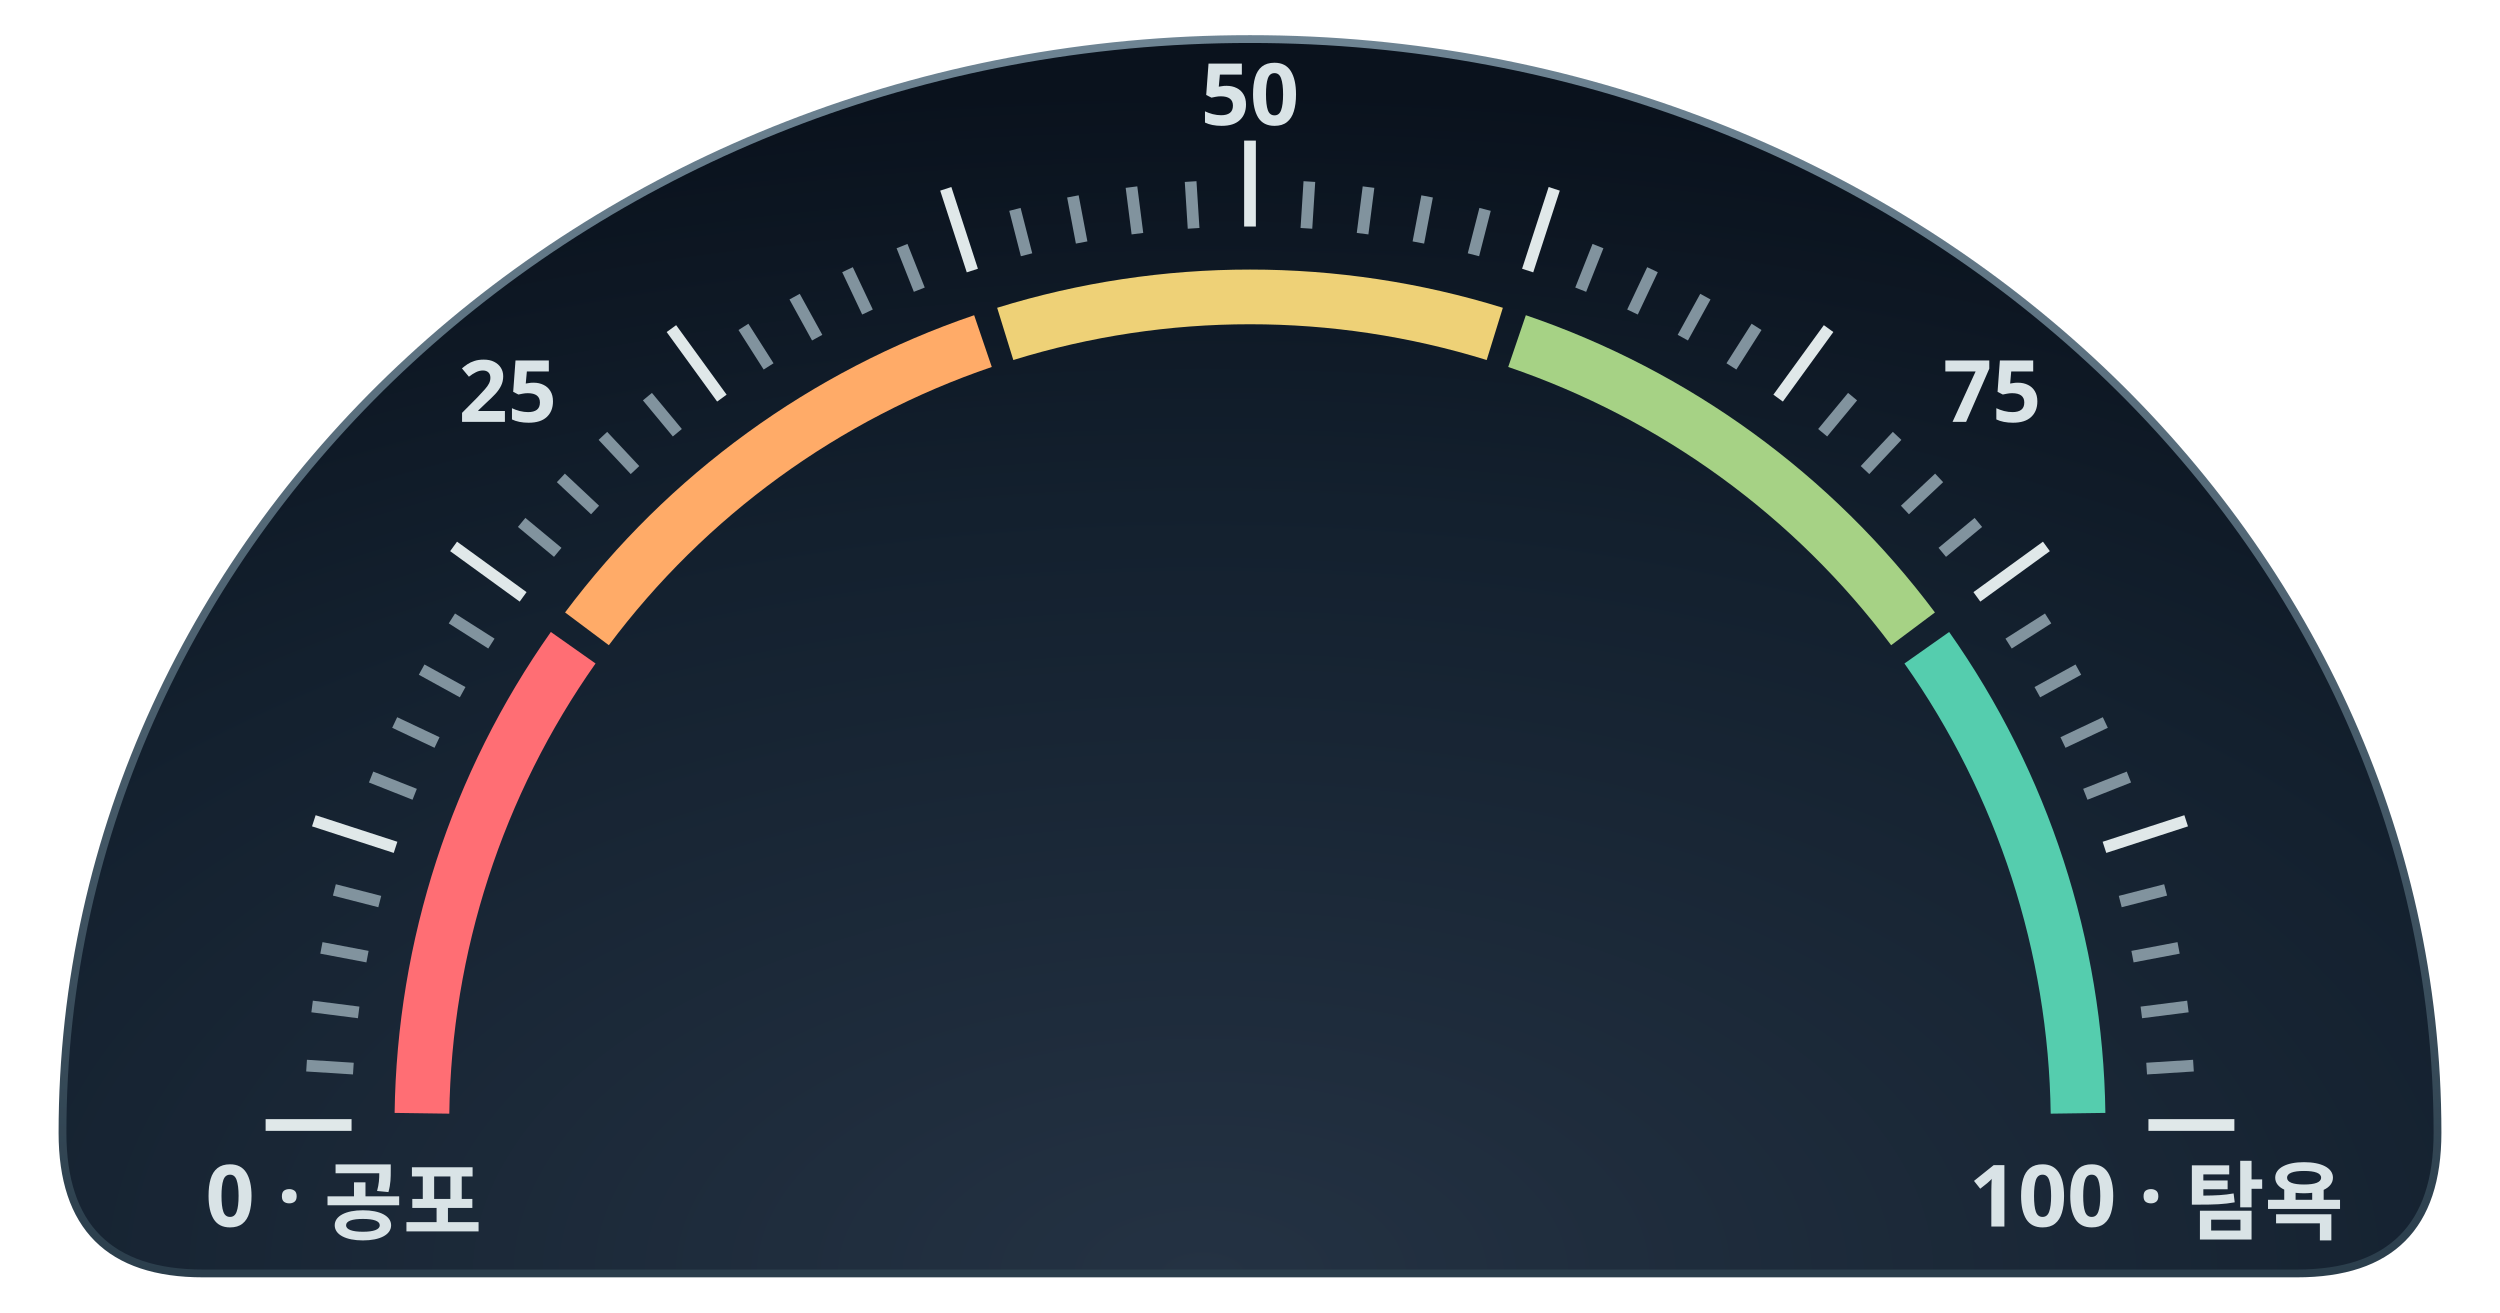
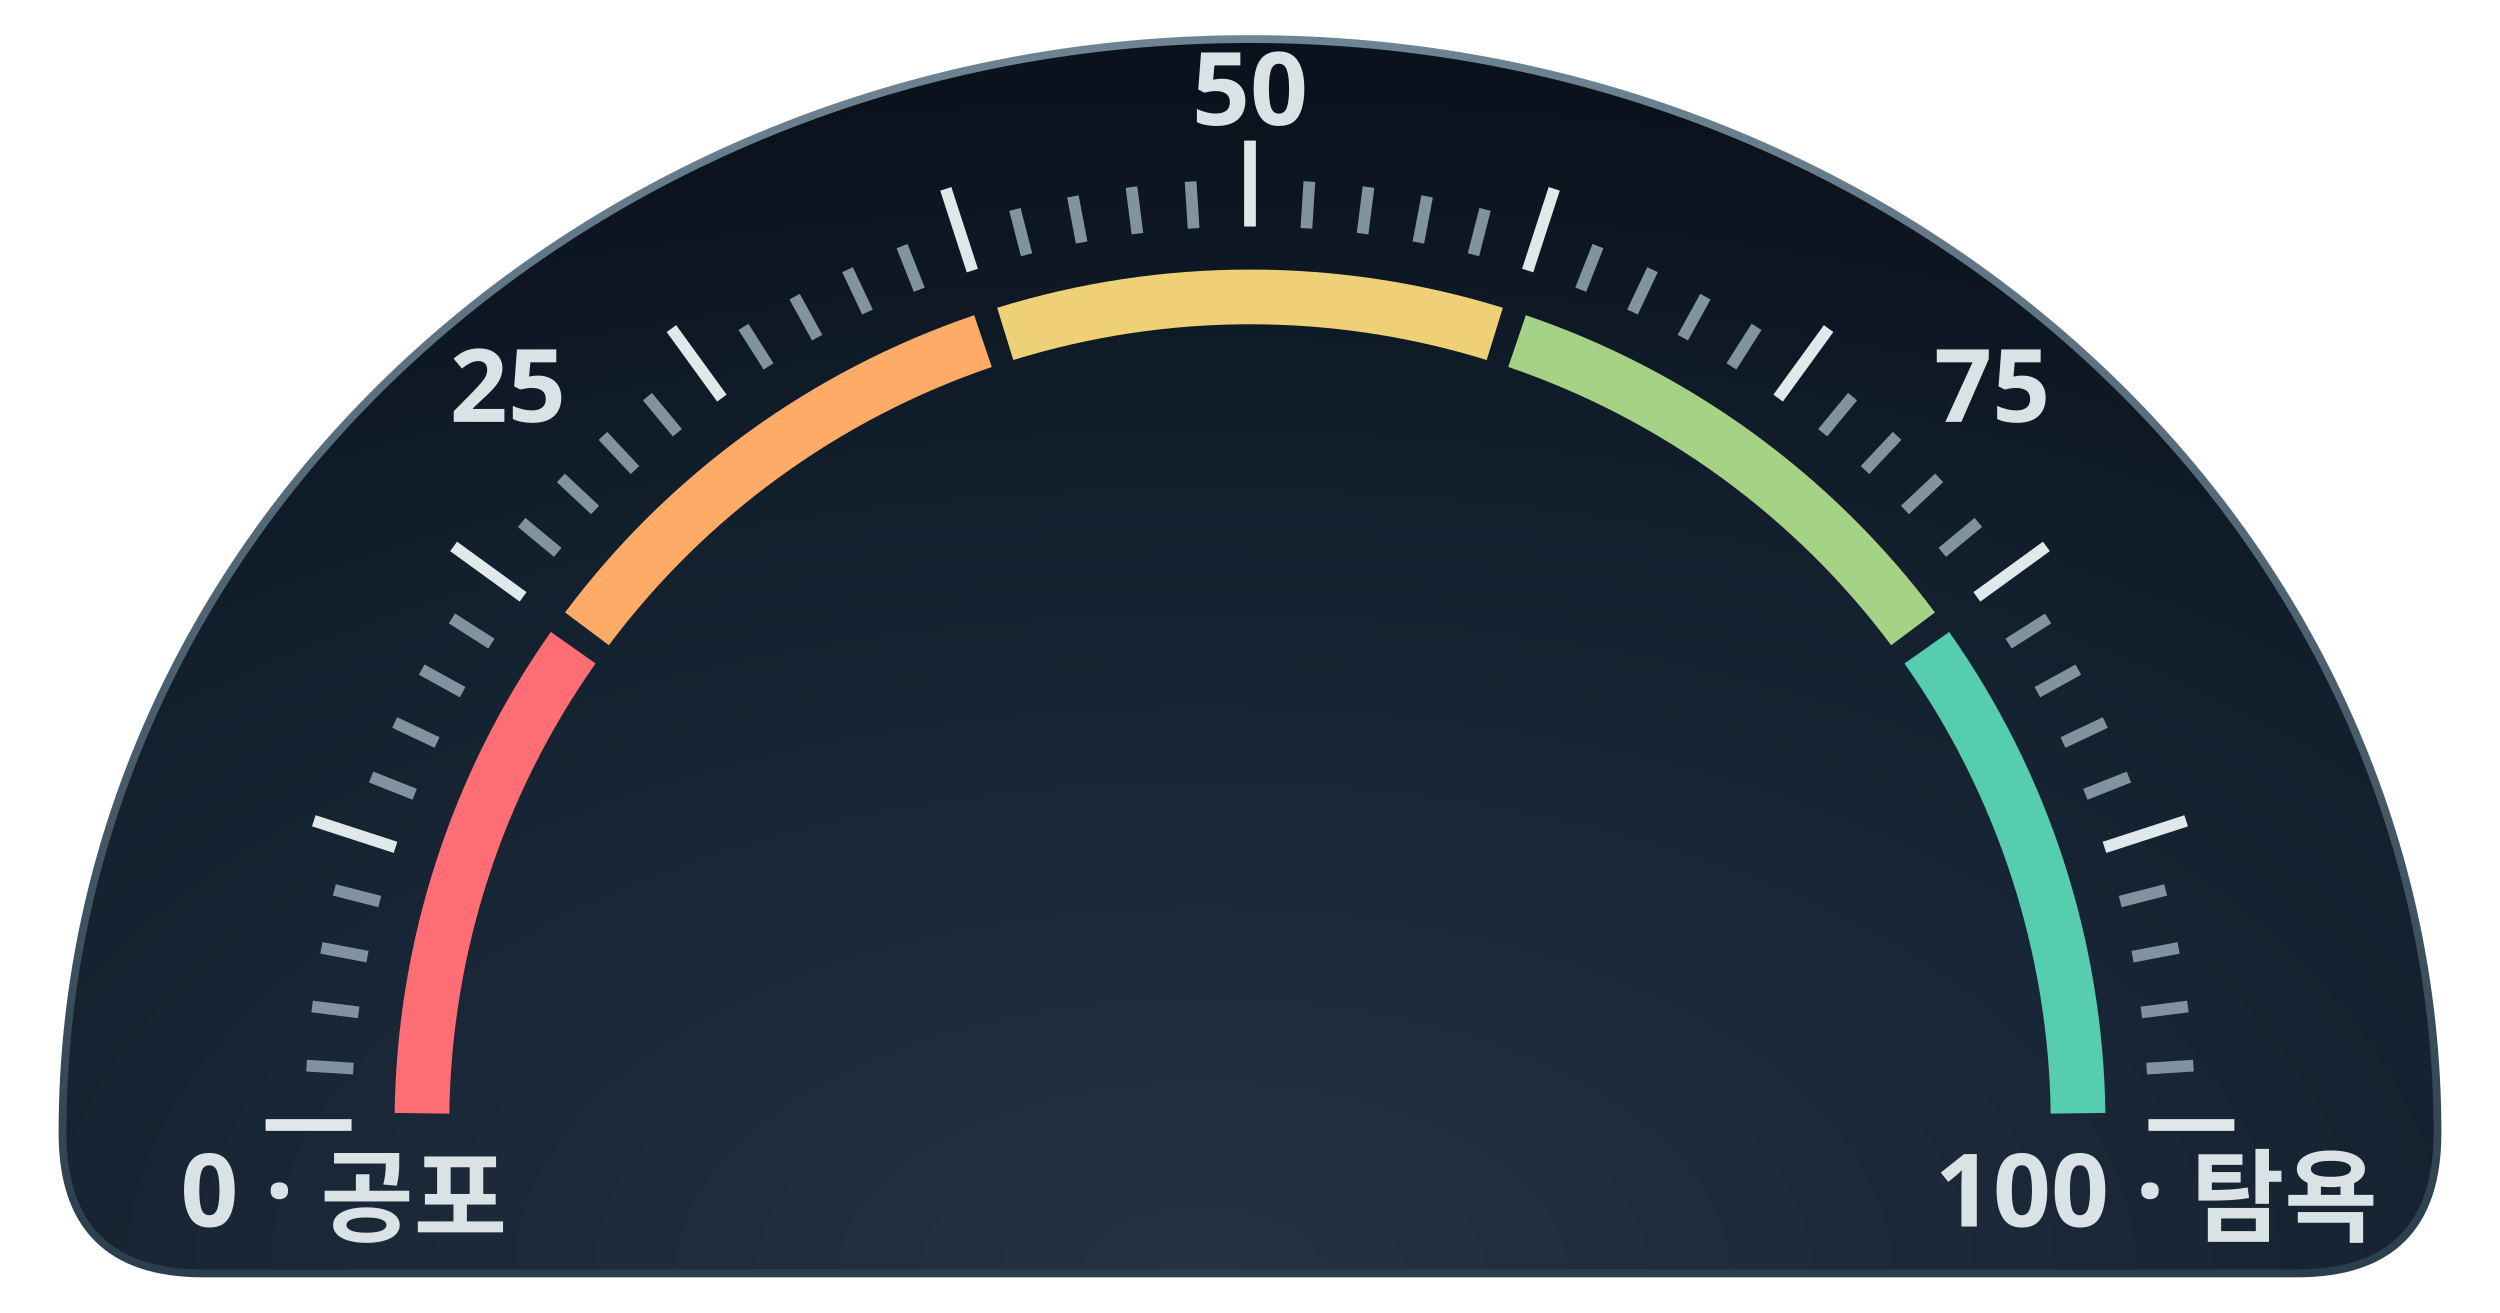
<svg xmlns="http://www.w3.org/2000/svg" viewBox="0 0 320 168">
  <defs>
    <radialGradient id="glass" cx="48%" cy="100%" r="96%">
      <stop stop-color="#243243" />
      <stop offset=".65" stop-color="#13202e" />
      <stop offset="1" stop-color="#0a121d" />
    </radialGradient>
    <linearGradient id="rim" x2="0" y2="1" gradientUnits="objectBoundingBox">
      <stop stop-color="#6e8493" />
      <stop offset="1" stop-color="#2b3e4c" />
    </linearGradient>
  </defs>
  <path d="M8 145a152 140 0 0 1 304 0q0 18-18 18H26q-18 0-18-18Z" fill="url(#glass)" stroke="url(#rim)" />
  <g fill="none">
    <path d="M54.01 142.50 A106 106 0 0 1 73.37 82.91" stroke="#ff6e74" stroke-width="7" />
    <path d="M75.13 80.49 A106 106 0 0 1 125.82 43.66" stroke="#ffab68" stroke-width="7" />
    <path d="M128.67 42.74 A106 106 0 0 1 191.33 42.74" stroke="#eed177" stroke-width="7" />
    <path d="M194.18 43.66 A106 106 0 0 1 244.87 80.49" stroke="#a6d285" stroke-width="7" />
    <path d="M246.63 82.91 A106 106 0 0 1 265.99 142.50" stroke="#55cdae" stroke-width="7" />
    <path d="M45.23 136.78 L39.24 136.40 M45.91 129.59 L39.95 128.83 M47.04 122.45 L41.14 121.33 M48.61 115.40 L42.80 113.91 M53.08 101.67 L47.50 99.46 M55.94 95.04 L50.52 92.48 M59.22 88.60 L53.97 85.71 M62.90 82.38 L57.84 79.16 M71.39 70.70 L66.77 66.87 M76.17 65.28 L71.79 61.17 M81.28 60.17 L77.17 55.79 M86.70 55.39 L82.87 50.77 M98.38 46.90 L95.16 41.84 M104.60 43.22 L101.71 37.97 M111.04 39.94 L108.48 34.52 M117.67 37.08 L115.46 31.50 M131.40 32.61 L129.91 26.80 M138.45 31.04 L137.33 25.14 M145.59 29.91 L144.83 23.95 M152.78 29.23 L152.40 23.24 M167.22 29.23 L167.60 23.24 M174.41 29.91 L175.17 23.95 M181.55 31.04 L182.67 25.14 M188.60 32.61 L190.09 26.80 M202.33 37.08 L204.54 31.50 M208.96 39.94 L211.52 34.52 M215.40 43.22 L218.29 37.97 M221.62 46.90 L224.84 41.84 M233.30 55.39 L237.13 50.77 M238.72 60.17 L242.83 55.79 M243.83 65.28 L248.21 61.17 M248.61 70.70 L253.23 66.87 M257.10 82.38 L262.16 79.16 M260.78 88.60 L266.03 85.71 M264.06 95.04 L269.48 92.48 M266.92 101.67 L272.50 99.46 M271.39 115.40 L277.20 113.91 M272.96 122.45 L278.86 121.33 M274.09 129.59 L280.05 128.83 M274.77 136.78 L280.76 136.40" stroke="#81939e" stroke-width="1.5" />
    <path d="M45.00 144.00 L34.00 144.00 M50.63 108.46 L40.17 105.06 M66.96 76.40 L58.06 69.94 M92.40 50.96 L85.94 42.06 M124.46 34.63 L121.06 24.17 M160.00 29.00 L160.00 18.00 M195.54 34.63 L198.94 24.17 M227.60 50.96 L234.06 42.06 M253.04 76.40 L261.94 69.94 M269.37 108.46 L279.83 105.06 M275.00 144.00 L286.00 144.00" stroke="#e0e8e9" stroke-width="1.5" />
  </g>
-   <g fill="#d9e3e6" text-anchor="middle" font-family="sans-serif" font-size="11" font-weight="600">
+   <g fill="#d9e3e6" text-anchor="middle" font-family="sans-serif" font-size="13" font-weight="600">
    <text x="44" y="157">0 · 공포</text>
    <text x="276" y="157">100 · 탐욕</text>
    <text x="65" y="54">25</text>
    <text x="160" y="16">50</text>
    <text x="255" y="54">75</text>
  </g>
</svg>
